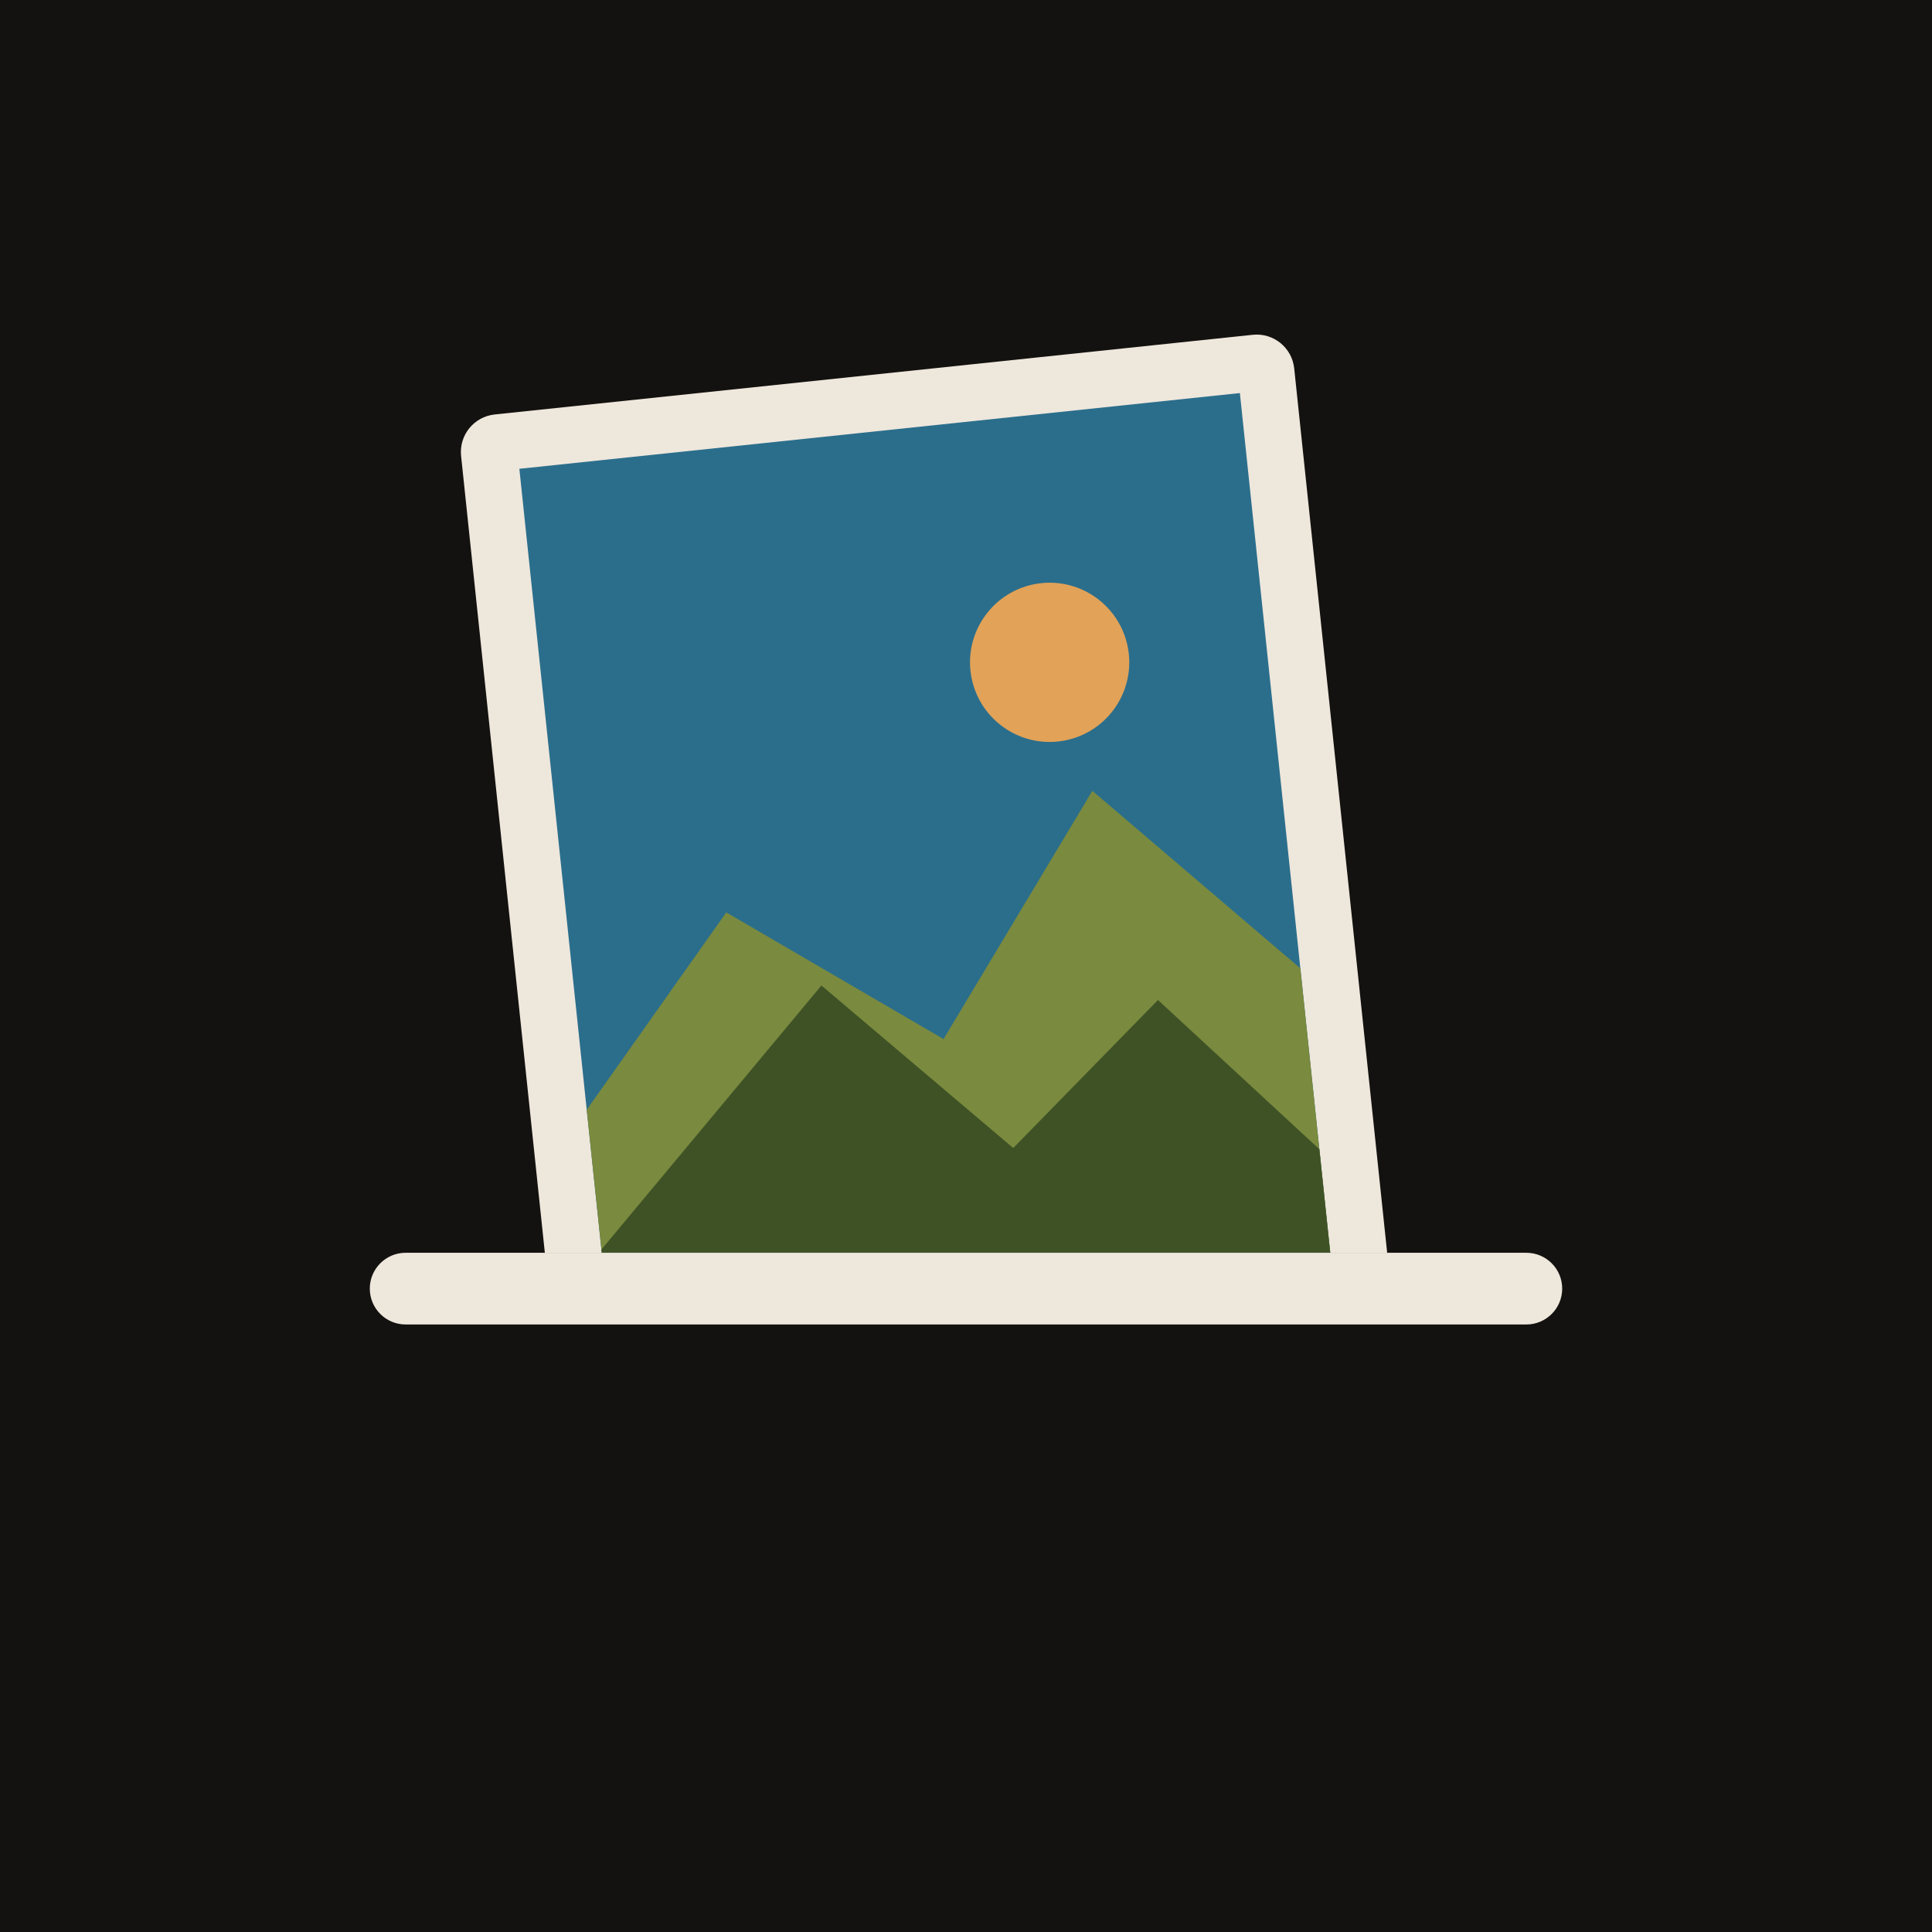
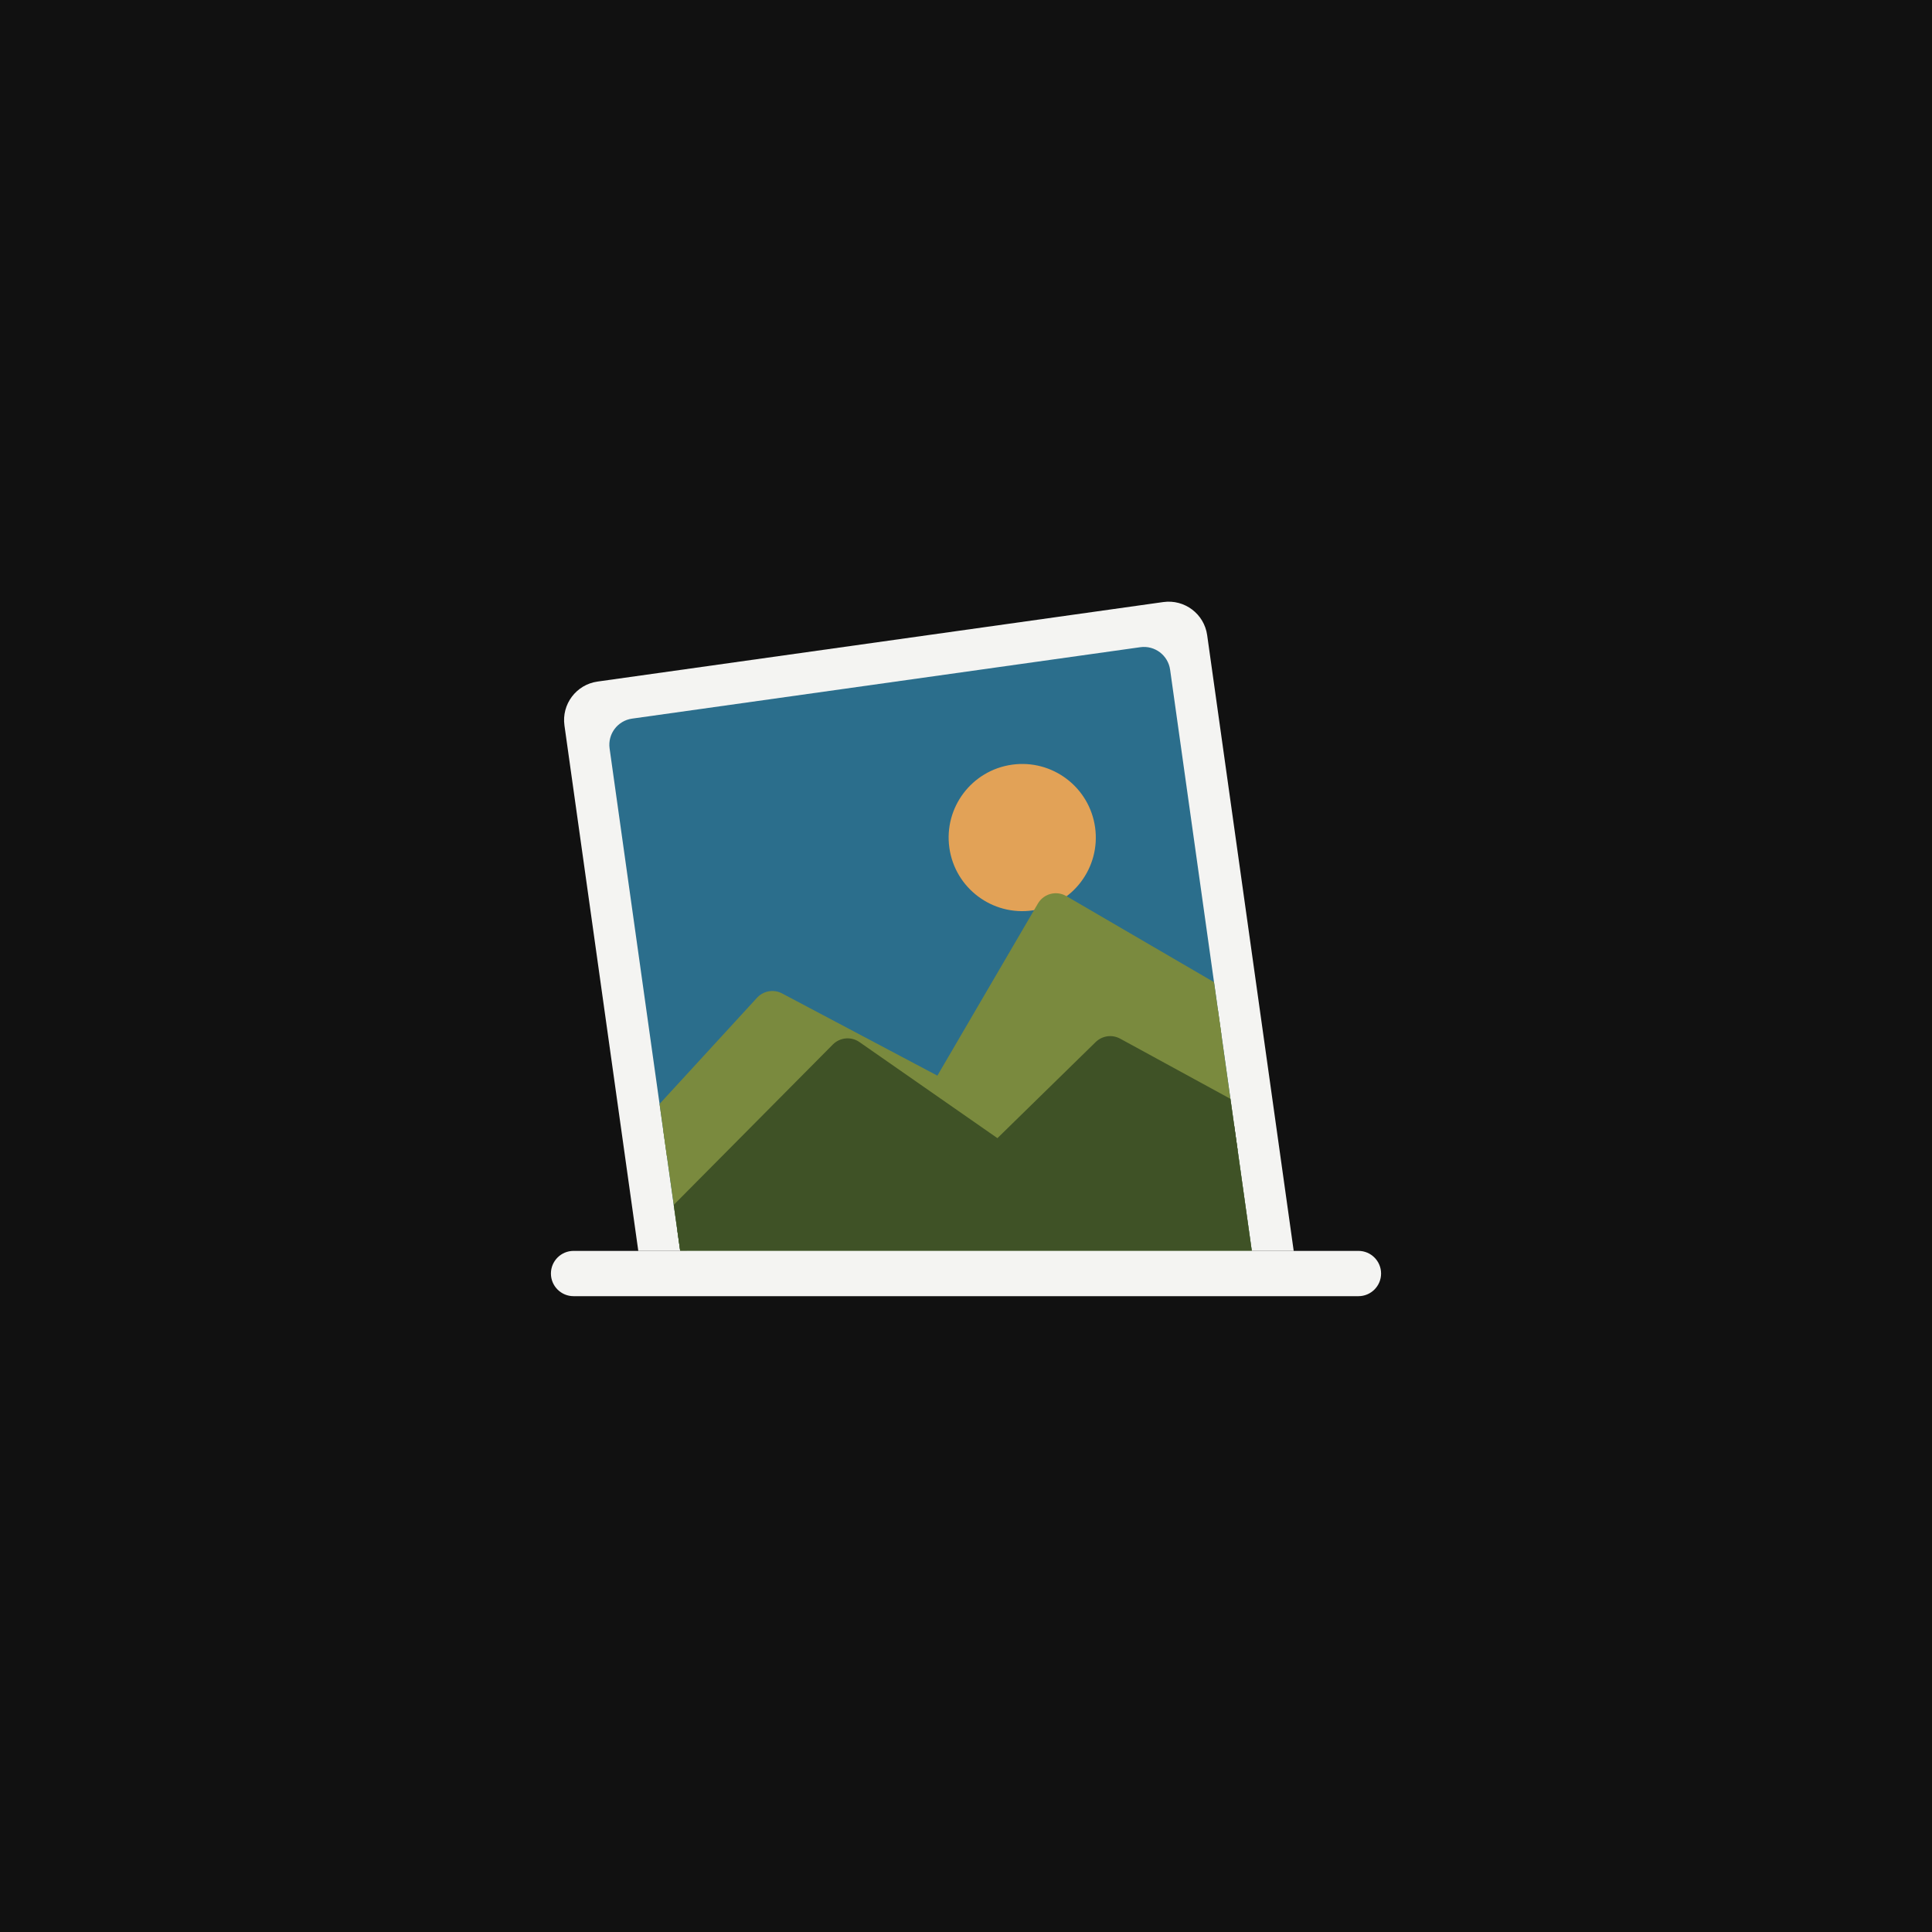
<svg xmlns="http://www.w3.org/2000/svg" viewBox="0 0 1024 1024">
-   <rect width="1024" height="1024" fill="#141210" />
+   <rect width="1024" height="1024" fill="#111111" />
  <defs>
    <clipPath id="corte">
-       <rect width="1024" height="664" />
+       <rect width="1024" height="663.0" />
+     </clipPath>
+     <clipPath id="janela">
+       <rect x="362.0" y="359.0" width="300.0" height="364.0" rx="14" />
    </clipPath>
  </defs>
  <g clip-path="url(#corte)">
-     <g transform="rotate(-6 512 664)">
-       <rect x="290" y="196" width="444" height="548" rx="20" fill="#EEE7DC" />
-       <rect x="320" y="226" width="384" height="498" fill="#2B6E8C" />
-       <circle cx="588.8" cy="357.4" r="42.2" fill="#E2A257" />
-       <path d="M320.0 751.6 L320.0 567.6 L404.5 471.3 L512.0 550.1 L604.2 427.5 L704.0 532.6 L704.0 751.6Z" fill="#7A8A3E" />
-       <path d="M320.0 751.6 L320.0 642.1 L450.6 515.1 L542.7 611.4 L627.2 541.4 L704.0 629.0 L704.0 751.6Z" fill="#3F5226" />
+     <g transform="rotate(-8 512 663.0)">
+       <rect x="340.0" y="337.0" width="344" height="386" rx="20.6" fill="#F4F4F2" />
+       <g clip-path="url(#janela)">
+         <rect x="362.0" y="359.0" width="300.0" height="364.0" fill="#2B6E8C" />
+         <circle cx="572.0" cy="450.2" r="39.0" fill="#E2A257" />
+         <path d="M332.0 754.2 L332.0 602.2 L428.0 523.2 L512.0 584.0 L584.0 492.8 L692.0 577.9 L692.0 754.2Z" fill="#7A8A3E" stroke="#7A8A3E" stroke-width="22" stroke-linejoin="round" />
+         <path d="M332.0 754.2 L332.0 653.9 L464.0 553.6 L536.0 620.4 L602.0 571.8 L692.0 638.7 L692.0 754.2Z" fill="#3F5226" stroke="#3F5226" stroke-width="22" stroke-linejoin="round" />
+       </g>
    </g>
  </g>
-   <rect x="196" y="664" width="632" height="38" rx="19" fill="#EEE7DC" />
+   <rect x="292.0" y="663.0" width="440" height="24" rx="12.0" fill="#F4F4F2" />
</svg>
